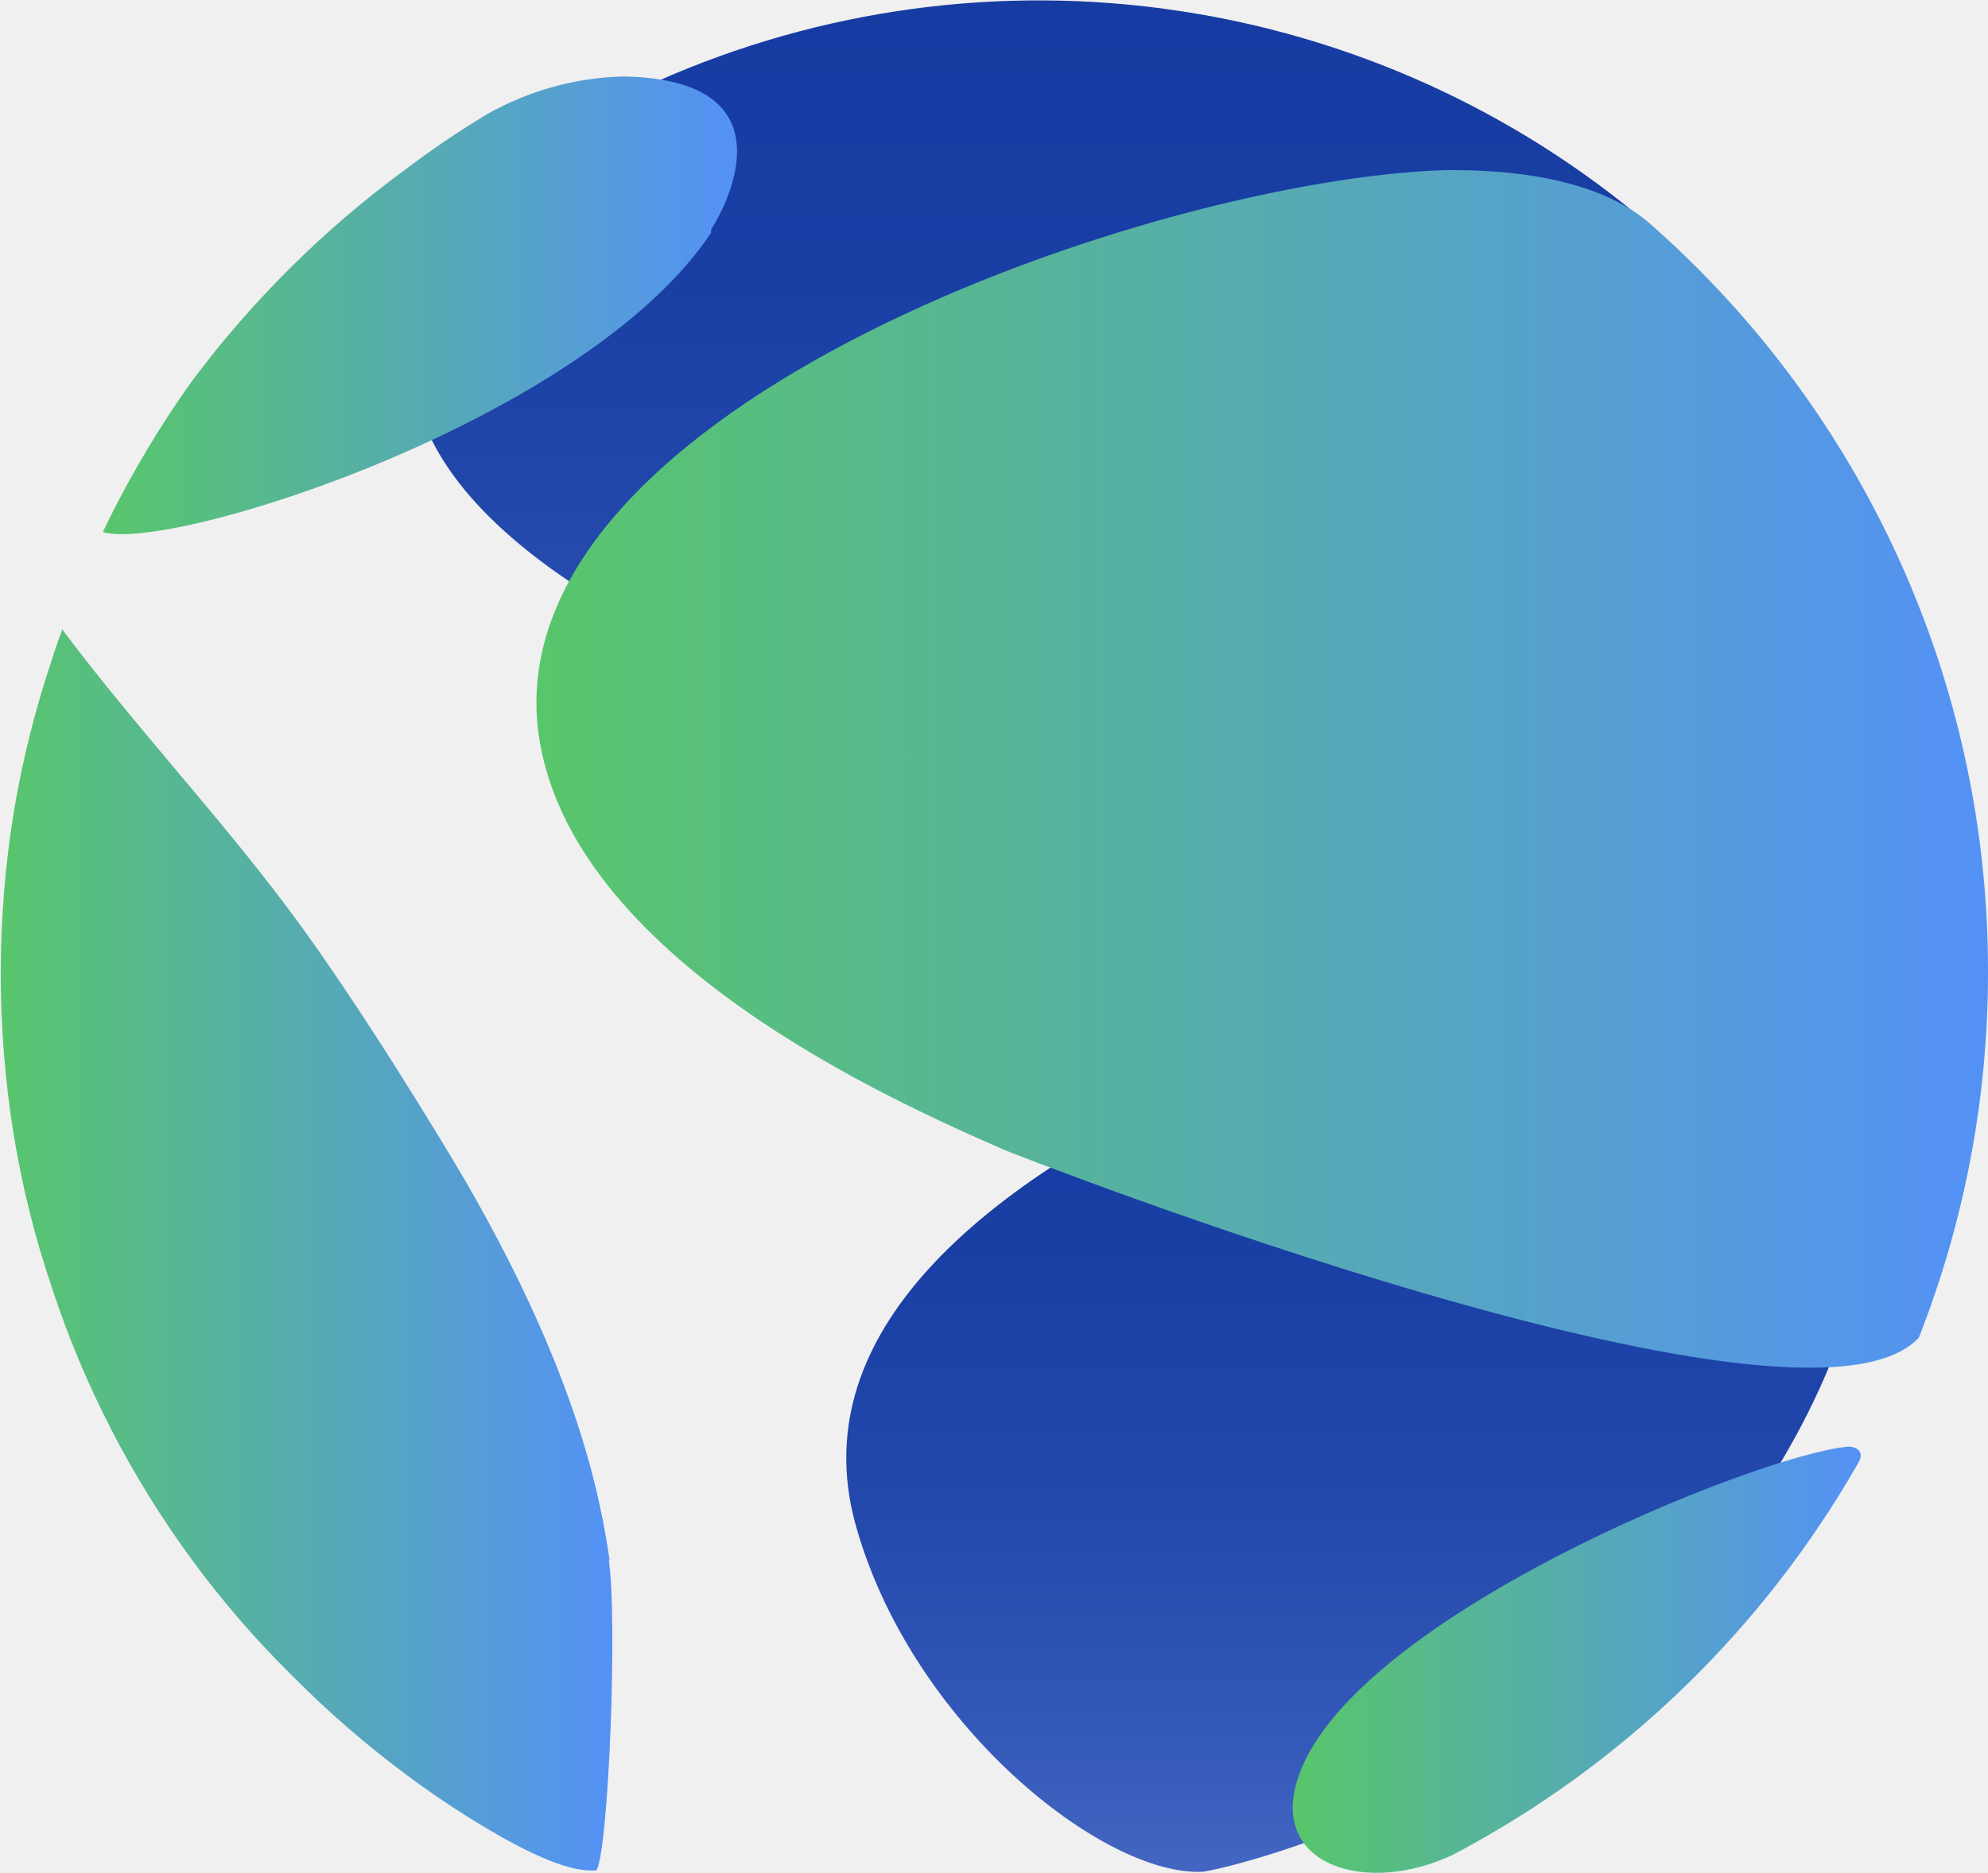
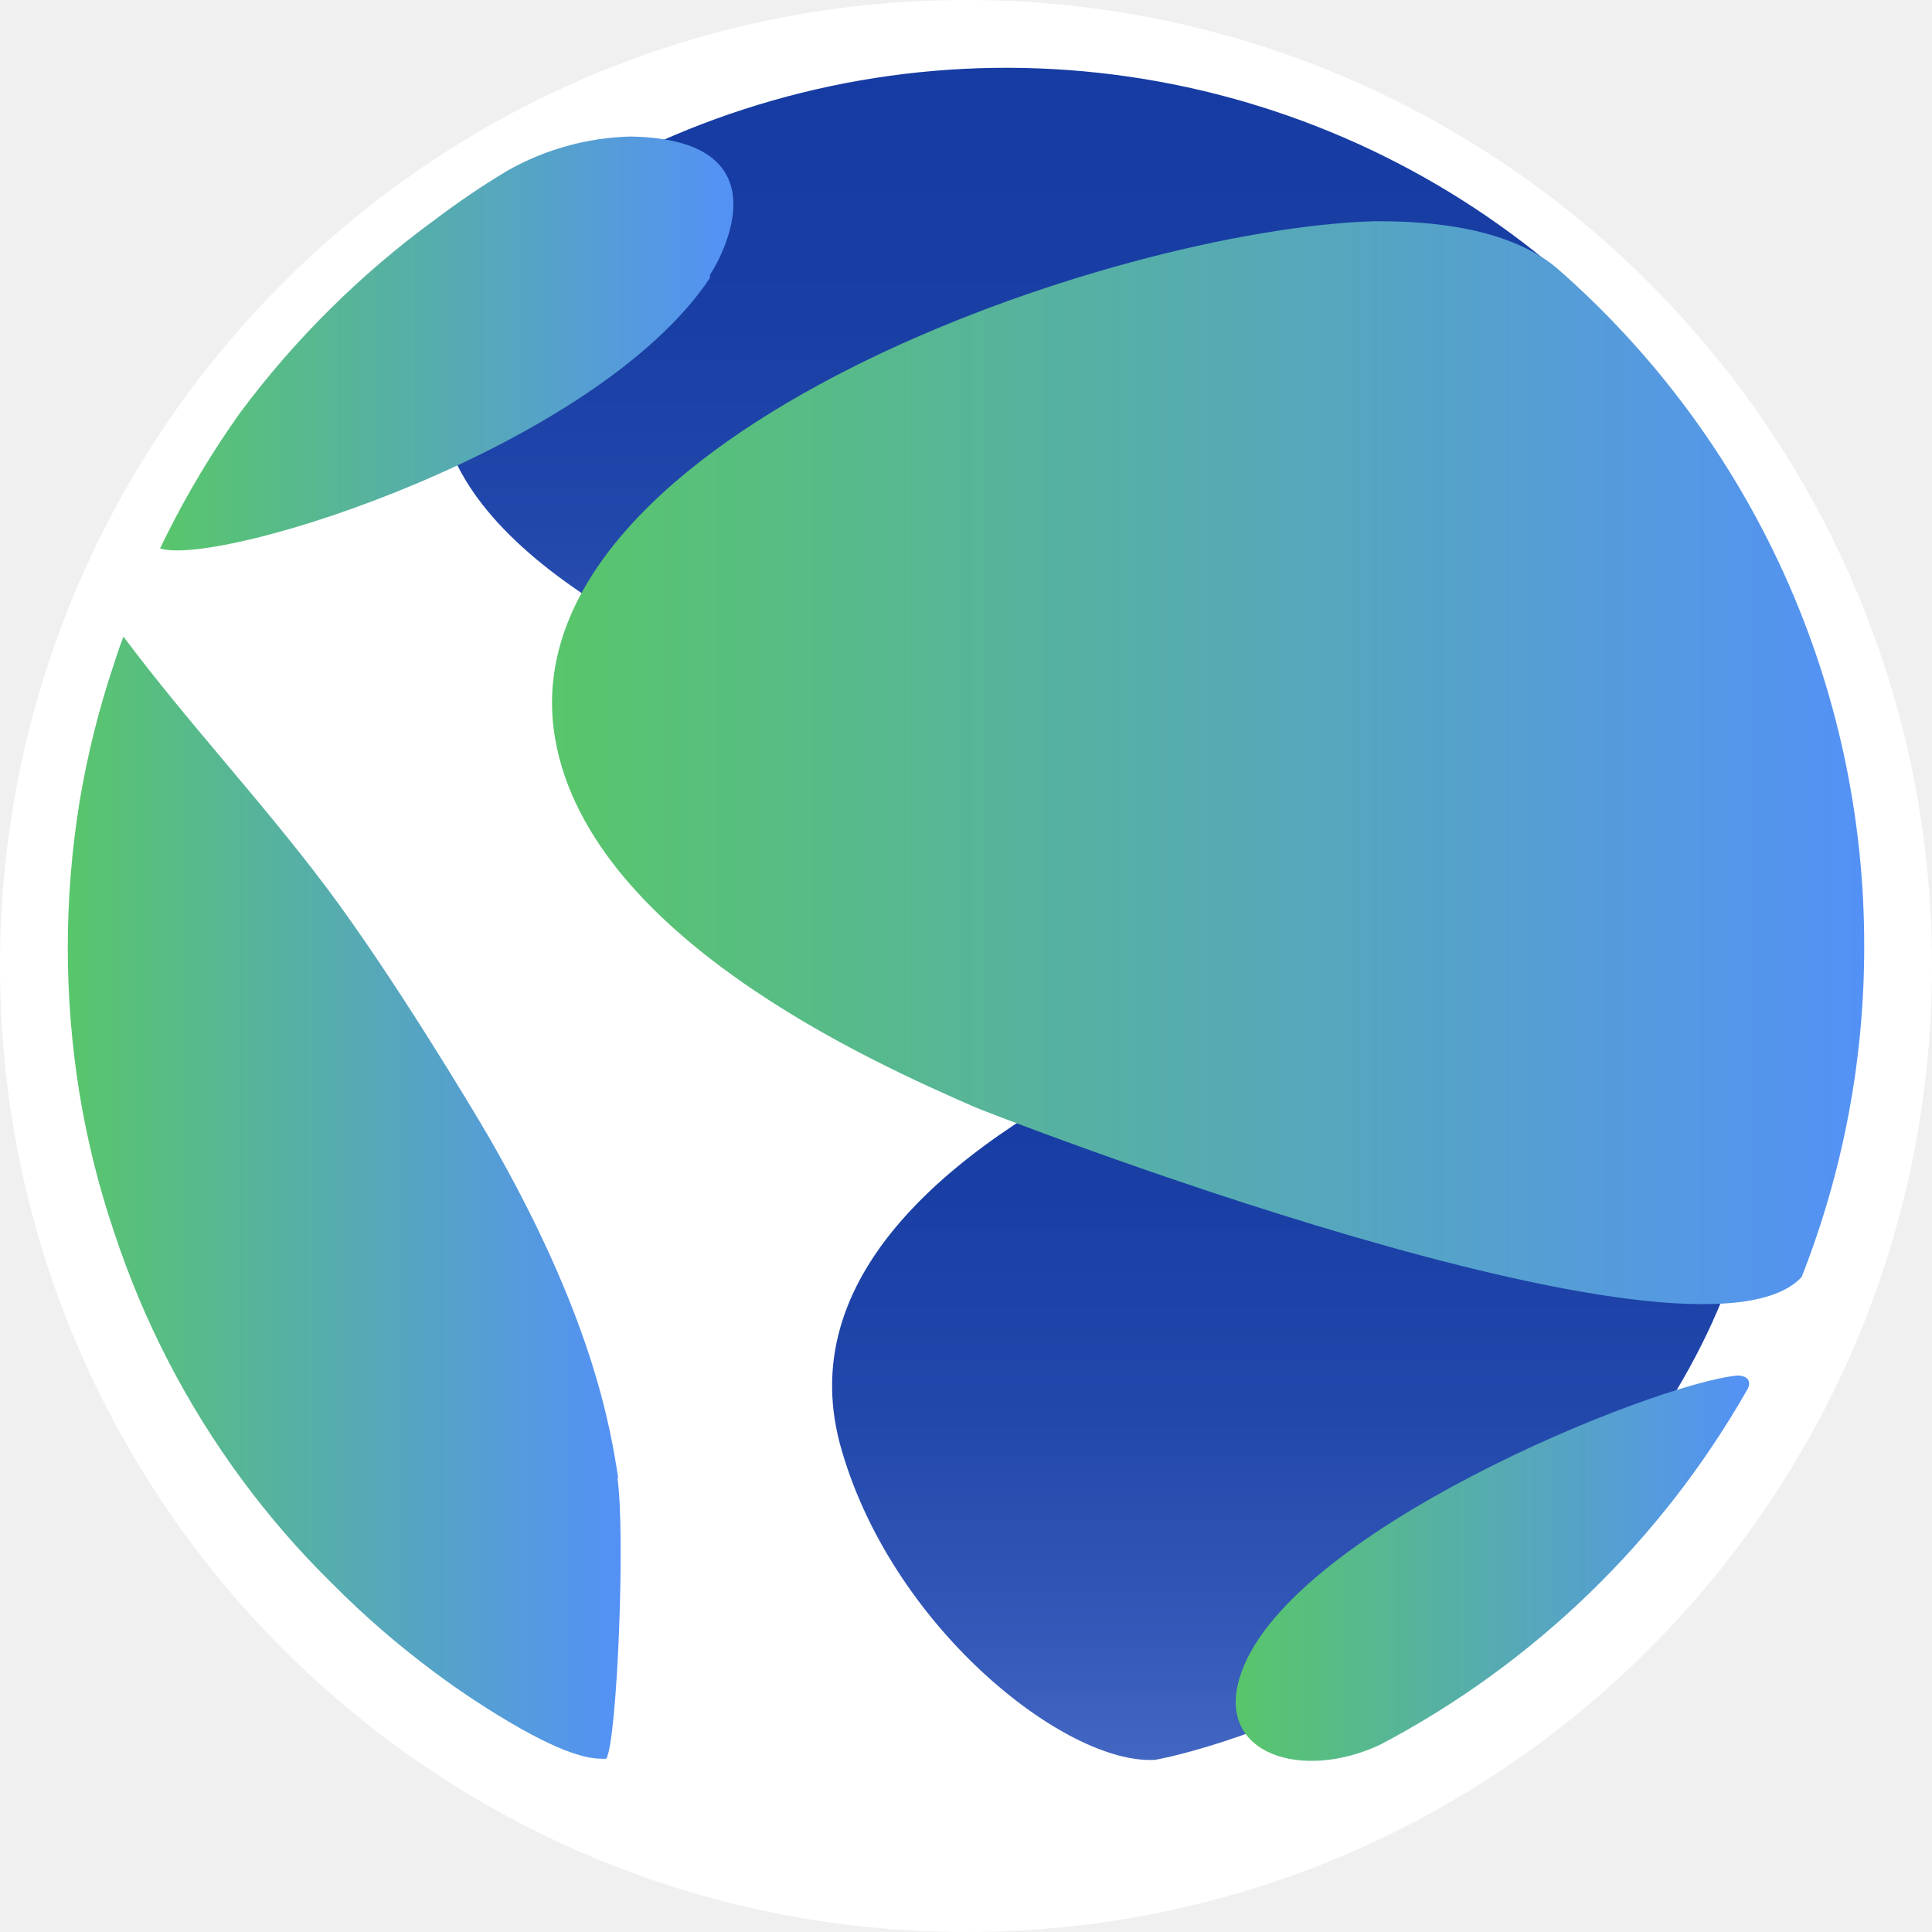
- <svg xmlns="http://www.w3.org/2000/svg" xmlns:xlink="http://www.w3.org/1999/xlink" viewBox="0 0 52 49">
+ <svg xmlns="http://www.w3.org/2000/svg" width="57" height="57" viewBox="0 0 57 57" fill="none">
+   <circle cx="28.5" cy="28.5" r="28.5" fill="white" />
+   <path d="M24.778 42.59C26.236 47.974 31.447 52.083 34.077 51.92C34.169 51.92 44.059 50.064 49.474 41C53.685 33.944 52.257 27.133 46.527 26.98C44.488 27.133 22.056 32.333 24.778 42.59Z" fill="url(#paint0_linear_1_13)" />
+   <path d="M45.986 8.005C42.38 4.929 37.976 2.937 33.285 2.259C28.594 1.58 23.807 2.243 19.476 4.171C18.927 4.4 18.393 4.662 17.875 4.956C17.529 5.14 17.172 5.334 16.856 5.537H16.948C15.919 6.241 15.013 7.109 14.266 8.107C7.078 17.62 31.243 24.574 44.182 24.594C50.136 28.877 51.809 12.542 45.986 8.005Z" fill="url(#paint1_linear_1_13)" />
+   <path d="M20.945 8.199C17.621 13.205 6.548 16.733 4.722 16.182L4.947 15.723C5.566 14.492 6.278 13.309 7.078 12.185C8.701 10.004 10.643 8.079 12.839 6.476C13.517 5.963 14.221 5.487 14.949 5.048C16.066 4.41 17.324 4.059 18.61 4.028C23.545 4.12 20.965 8.107 20.945 8.107" fill="url(#paint2_linear_1_13)" />
+   <path d="M18.212 43.58C18.457 45.15 18.212 51.359 17.886 51.889C17.61 51.889 17.039 51.941 15.367 51.002C14.491 50.504 13.647 49.953 12.839 49.351C11.753 48.546 10.73 47.66 9.78 46.7C8.817 45.752 7.93 44.729 7.129 43.641C5.496 41.426 4.226 38.965 3.366 36.35C2.916 35.021 2.575 33.657 2.347 32.272C1.884 29.419 1.884 26.509 2.347 23.656C2.577 22.272 2.918 20.908 3.366 19.578C3.448 19.313 3.54 19.047 3.642 18.782C5.548 21.331 7.72 23.636 9.647 26.205C11.574 28.775 13.899 32.649 14.399 33.506C17.457 38.797 18.008 42.071 18.243 43.641" fill="url(#paint3_linear_1_13)" />
+   <path d="M55 27.918C55.004 31.258 54.377 34.568 53.154 37.676C50.034 41.031 28.979 32.761 28.775 32.67C25.89 31.405 17.131 27.572 16.336 21.515C15.235 12.818 32.803 6.761 40.542 6.527C41.47 6.527 44.294 6.527 45.935 7.913C48.788 10.406 51.073 13.482 52.637 16.933C54.2 20.384 55.006 24.13 55 27.918" fill="url(#paint4_linear_1_13)" />
+   <path d="M40.725 51.471C38.431 52.552 35.902 51.767 36.565 49.524C37.819 45.231 48.801 40.816 51.258 40.582C51.554 40.582 51.686 40.755 51.554 40.99C49.019 45.446 45.261 49.083 40.725 51.471Z" fill="url(#paint5_linear_1_13)" />
  <defs>
-     <linearGradient id="ebbb6cda-0389-45d8-bb1c-376d5bf36abc" x1="35.55" y1="48.97" x2="35.55" y2="24.51" gradientUnits="userSpaceOnUse">
-       <stop offset="0" stop-color="#4366c2" />
-       <stop offset="0.15" stop-color="#3458b8" />
-       <stop offset="0.4" stop-color="#2348ac" />
-       <stop offset="0.67" stop-color="#193fa5" />
-       <stop offset="1" stop-color="#163ca3" />
+     <linearGradient id="paint0_linear_1_13" x1="38.227" y1="51.92" x2="38.227" y2="26.98" gradientUnits="userSpaceOnUse">
+       <stop stop-color="#4366C2" />
+       <stop offset="0.15" stop-color="#3458B8" />
+       <stop offset="0.4" stop-color="#2348AC" />
+       <stop offset="0.67" stop-color="#193FA5" />
+       <stop offset="1" stop-color="#163CA3" />
    </linearGradient>
-     <linearGradient id="f31efcdf-db45-41d1-9fdf-f0c98c440807" x1="28.73" y1="22.86" x2="28.73" y2="0" xlink:href="#ebbb6cda-0389-45d8-bb1c-376d5bf36abc" />
-     <linearGradient id="fccc71bd-5025-4d54-b43c-83ee4283abe6" x1="2.68" y1="8.02" x2="19.28" y2="8.02" gradientUnits="userSpaceOnUse">
-       <stop offset="0" stop-color="#58c66b" />
-       <stop offset="1" stop-color="#5491f6" />
+     <linearGradient id="paint1_linear_1_13" x1="31.273" y1="25.298" x2="31.273" y2="1.989" gradientUnits="userSpaceOnUse">
+       <stop stop-color="#4366C2" />
+       <stop offset="0.15" stop-color="#3458B8" />
+       <stop offset="0.4" stop-color="#2348AC" />
+       <stop offset="0.67" stop-color="#193FA5" />
+       <stop offset="1" stop-color="#163CA3" />
    </linearGradient>
-     <linearGradient id="f353812a-3fef-4520-a39f-fc15f94407a0" x1="0" y1="32.68" x2="16.02" y2="32.68" xlink:href="#fccc71bd-5025-4d54-b43c-83ee4283abe6" />
-     <linearGradient id="ae916250-479e-4f6a-ba90-eed93ba23120" x1="14.03" y1="20.12" x2="52" y2="20.12" xlink:href="#fccc71bd-5025-4d54-b43c-83ee4283abe6" />
-     <linearGradient id="abdf6be7-d18d-4907-97fe-9b3e82537090" x1="33.83" y1="43.42" x2="48.69" y2="43.42" xlink:href="#fccc71bd-5025-4d54-b43c-83ee4283abe6" />
+     <linearGradient id="paint2_linear_1_13" x1="4.712" y1="10.167" x2="21.638" y2="10.167" gradientUnits="userSpaceOnUse">
+       <stop stop-color="#58C66B" />
+       <stop offset="1" stop-color="#5491F6" />
+     </linearGradient>
+     <linearGradient id="paint3_linear_1_13" x1="1.98" y1="35.31" x2="18.314" y2="35.31" gradientUnits="userSpaceOnUse">
+       <stop stop-color="#58C66B" />
+       <stop offset="1" stop-color="#5491F6" />
+     </linearGradient>
+     <linearGradient id="paint4_linear_1_13" x1="16.285" y1="22.504" x2="55" y2="22.504" gradientUnits="userSpaceOnUse">
+       <stop stop-color="#58C66B" />
+       <stop offset="1" stop-color="#5491F6" />
+     </linearGradient>
+     <linearGradient id="paint5_linear_1_13" x1="36.473" y1="46.261" x2="51.625" y2="46.261" gradientUnits="userSpaceOnUse">
+       <stop stop-color="#58C66B" />
+       <stop offset="1" stop-color="#5491F6" />
+     </linearGradient>
  </defs>
-   <g id="ae6f7ef0-565d-4a22-8f2c-325befffa09b" data-name="Layer 2">
-     <g id="bcd3e4b3-41de-4e5f-b039-dc1868c624a4" data-name="Layer 6">
-       <path d="M22.36,39.82c1.43,5.28,6.54,9.31,9.12,9.15.09,0,9.79-1.82,15.1-10.71,4.13-6.92,2.73-13.6-2.89-13.75-2,.15-24,5.25-21.33,15.31" fill="url(#ebbb6cda-0389-45d8-bb1c-376d5bf36abc)" />
-       <path d="M43.16,5.9h0a24.63,24.63,0,0,0-26-3.76,14.3,14.3,0,0,0-1.57.77c-.34.18-.69.37-1,.57l.09,0A11.17,11.17,0,0,0,12.05,6C5,15.33,28.7,22.15,41.39,22.17,47.23,26.37,48.87,10.35,43.16,5.9Z" fill="url(#f31efcdf-db45-41d1-9fdf-f0c98c440807)" />
-       <path d="M18.6,6.09C15.34,11,4.48,14.46,2.69,13.92v0l.22-.45A26.58,26.58,0,0,1,5,10,26.57,26.57,0,0,1,10.65,4.4,23.91,23.91,0,0,1,12.72,3a7.6,7.6,0,0,1,3.59-1c4.84.09,2.31,4,2.29,4" fill="url(#fccc71bd-5025-4d54-b43c-83ee4283abe6)" />
-       <path d="M15.92,40.79c.24,1.54,0,7.63-.32,8.15-.27,0-.83.05-2.47-.87a24,24,0,0,1-2.48-1.62,26,26,0,0,1-3-2.6,25.13,25.13,0,0,1-2.6-3,25.44,25.44,0,0,1-3.69-7.15,25.27,25.27,0,0,1-1-4,26.42,26.42,0,0,1,0-8.45,25.81,25.81,0,0,1,1-4q.12-.39.27-.78h0c1.87,2.5,4,4.76,5.89,7.28s4.17,6.32,4.66,7.16c3,5.19,3.54,8.4,3.77,9.94" fill="url(#f353812a-3fef-4520-a39f-fc15f94407a0)" />
-       <path d="M52,25.43A26.06,26.06,0,0,1,50.19,35c-3.06,3.29-23.71-4.82-23.91-4.91-2.83-1.24-11.42-5-12.2-10.94C13,10.62,30.23,4.68,37.82,4.45c.91,0,3.68,0,5.29,1.36A26,26,0,0,1,52,25.43" fill="url(#ae916250-479e-4f6a-ba90-eed93ba23120)" />
-       <path d="M38,48.53c-2.25,1.06-4.73.29-4.08-1.91,1.23-4.21,12-8.54,14.41-8.77.29,0,.42.17.29.4A26.34,26.34,0,0,1,38,48.53" fill="url(#abdf6be7-d18d-4907-97fe-9b3e82537090)" />
-     </g>
-   </g>
</svg>
